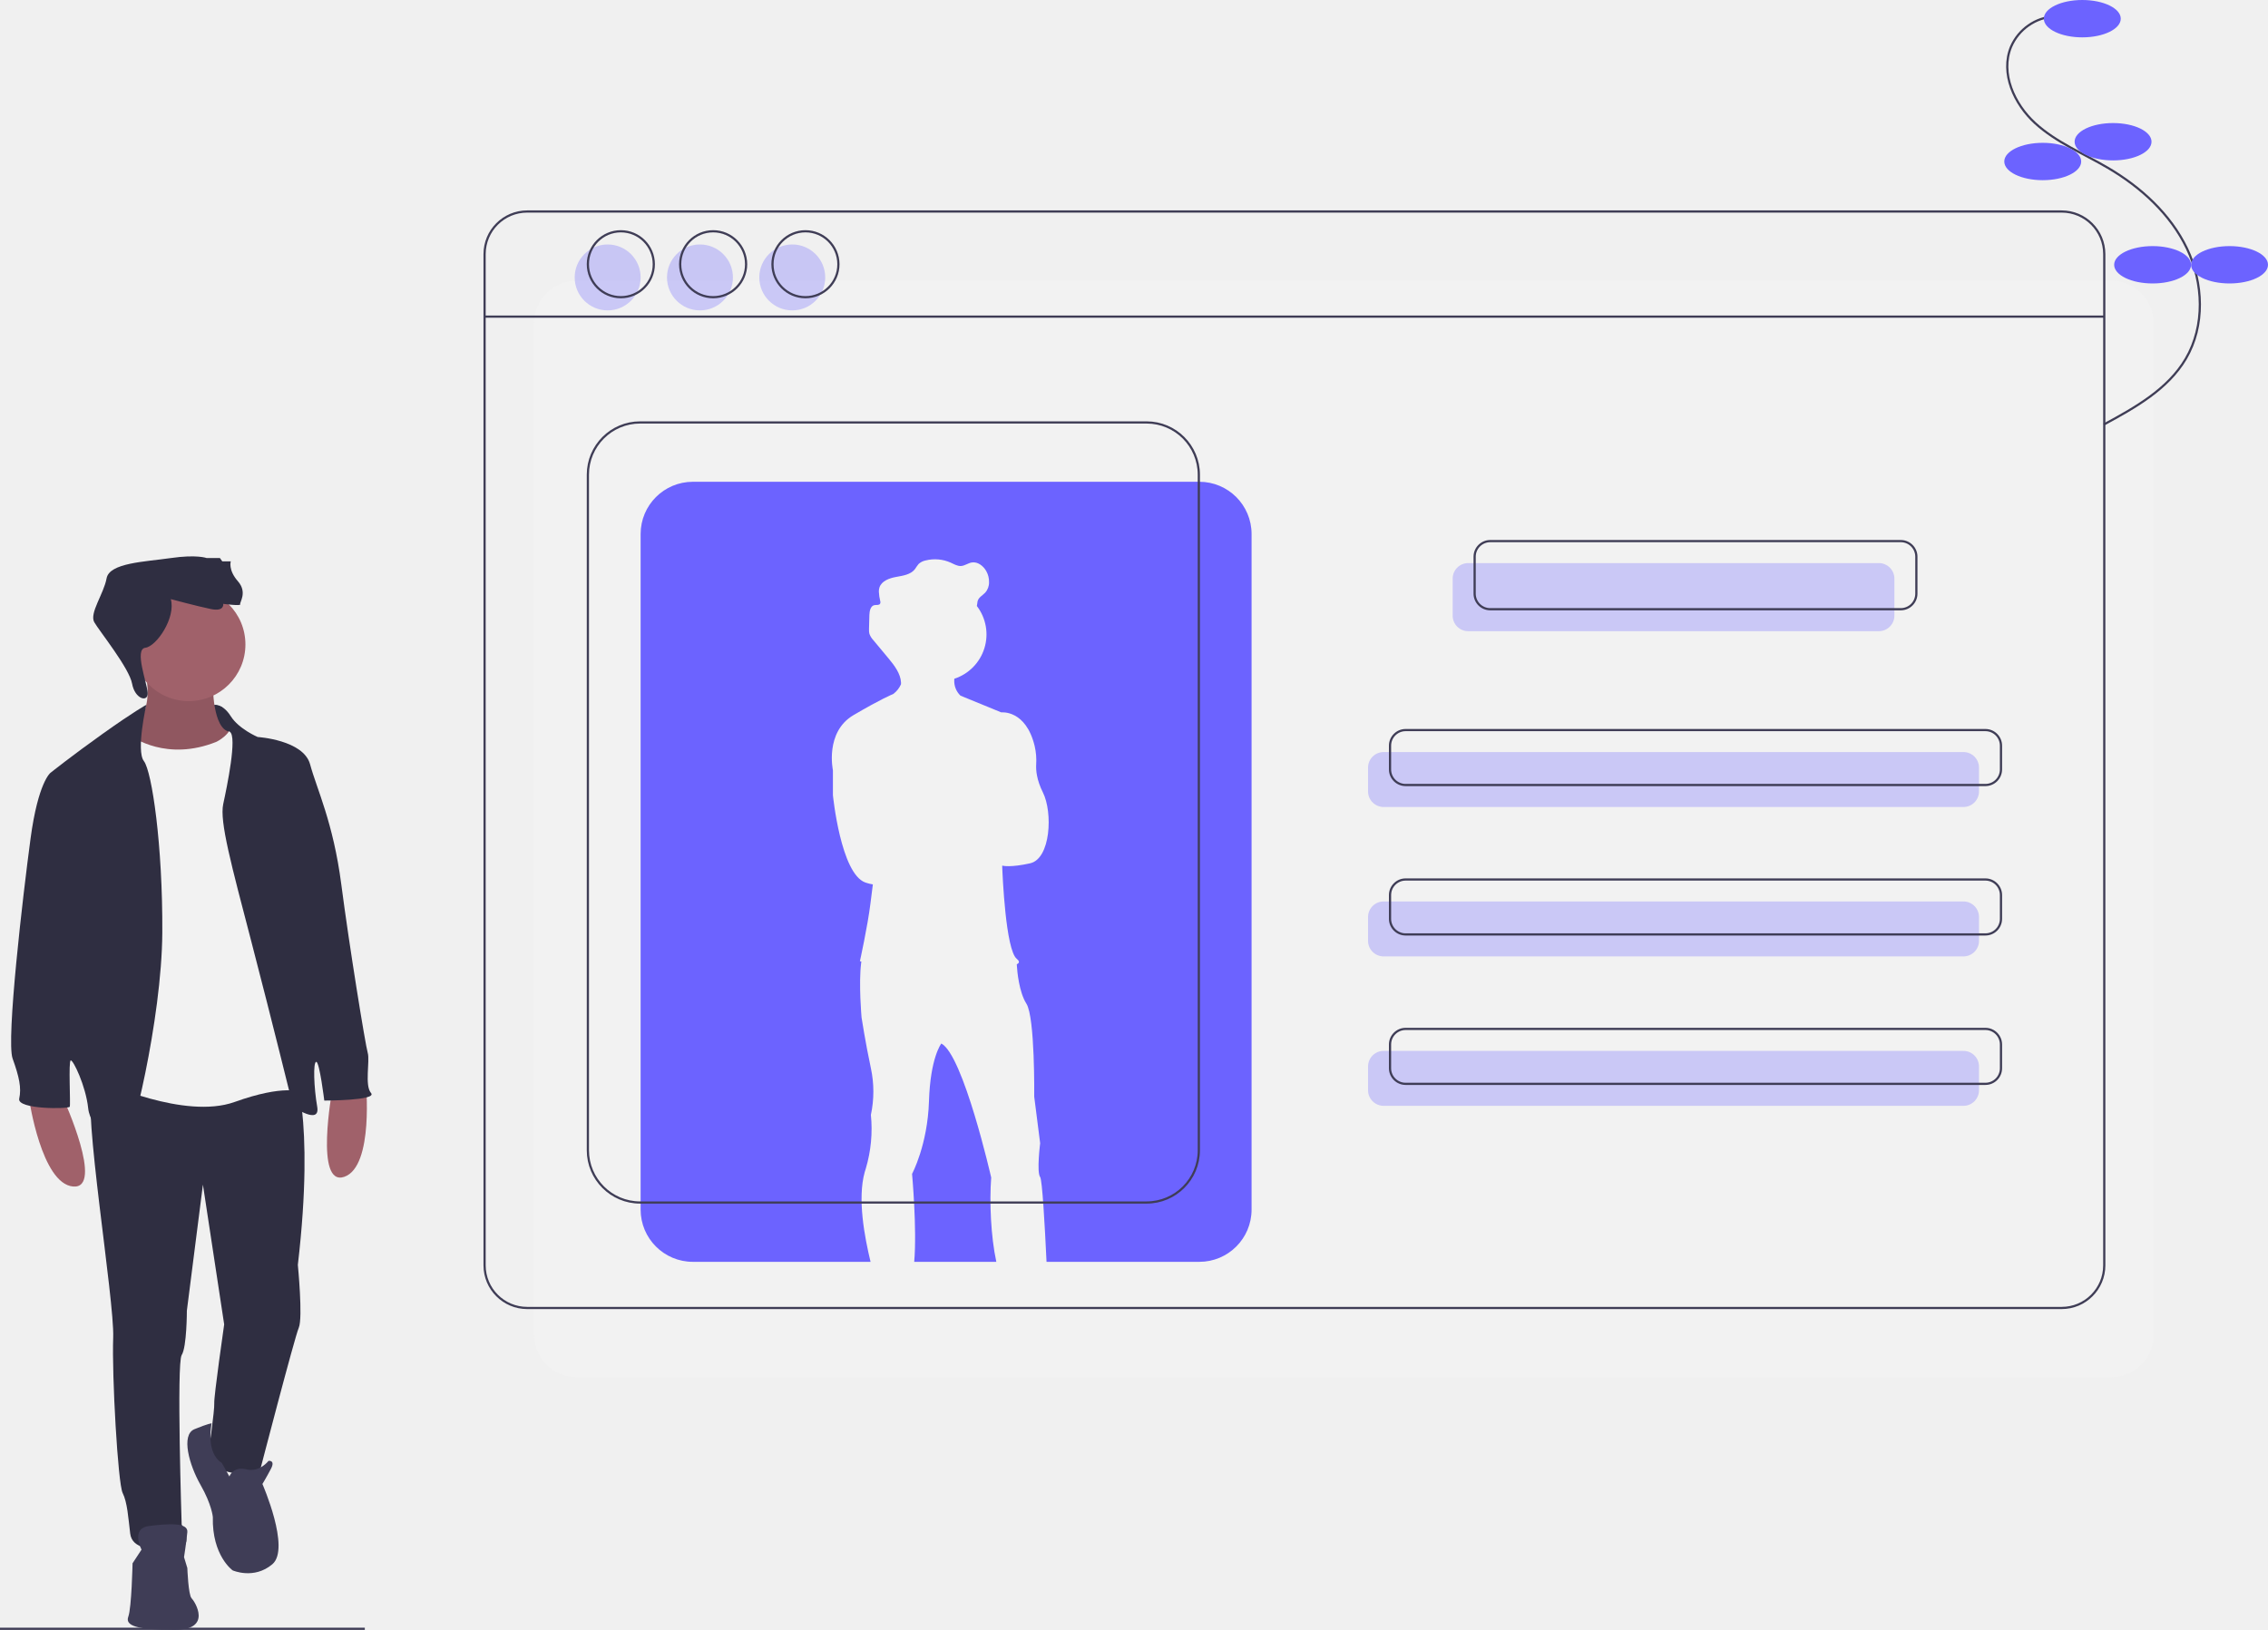
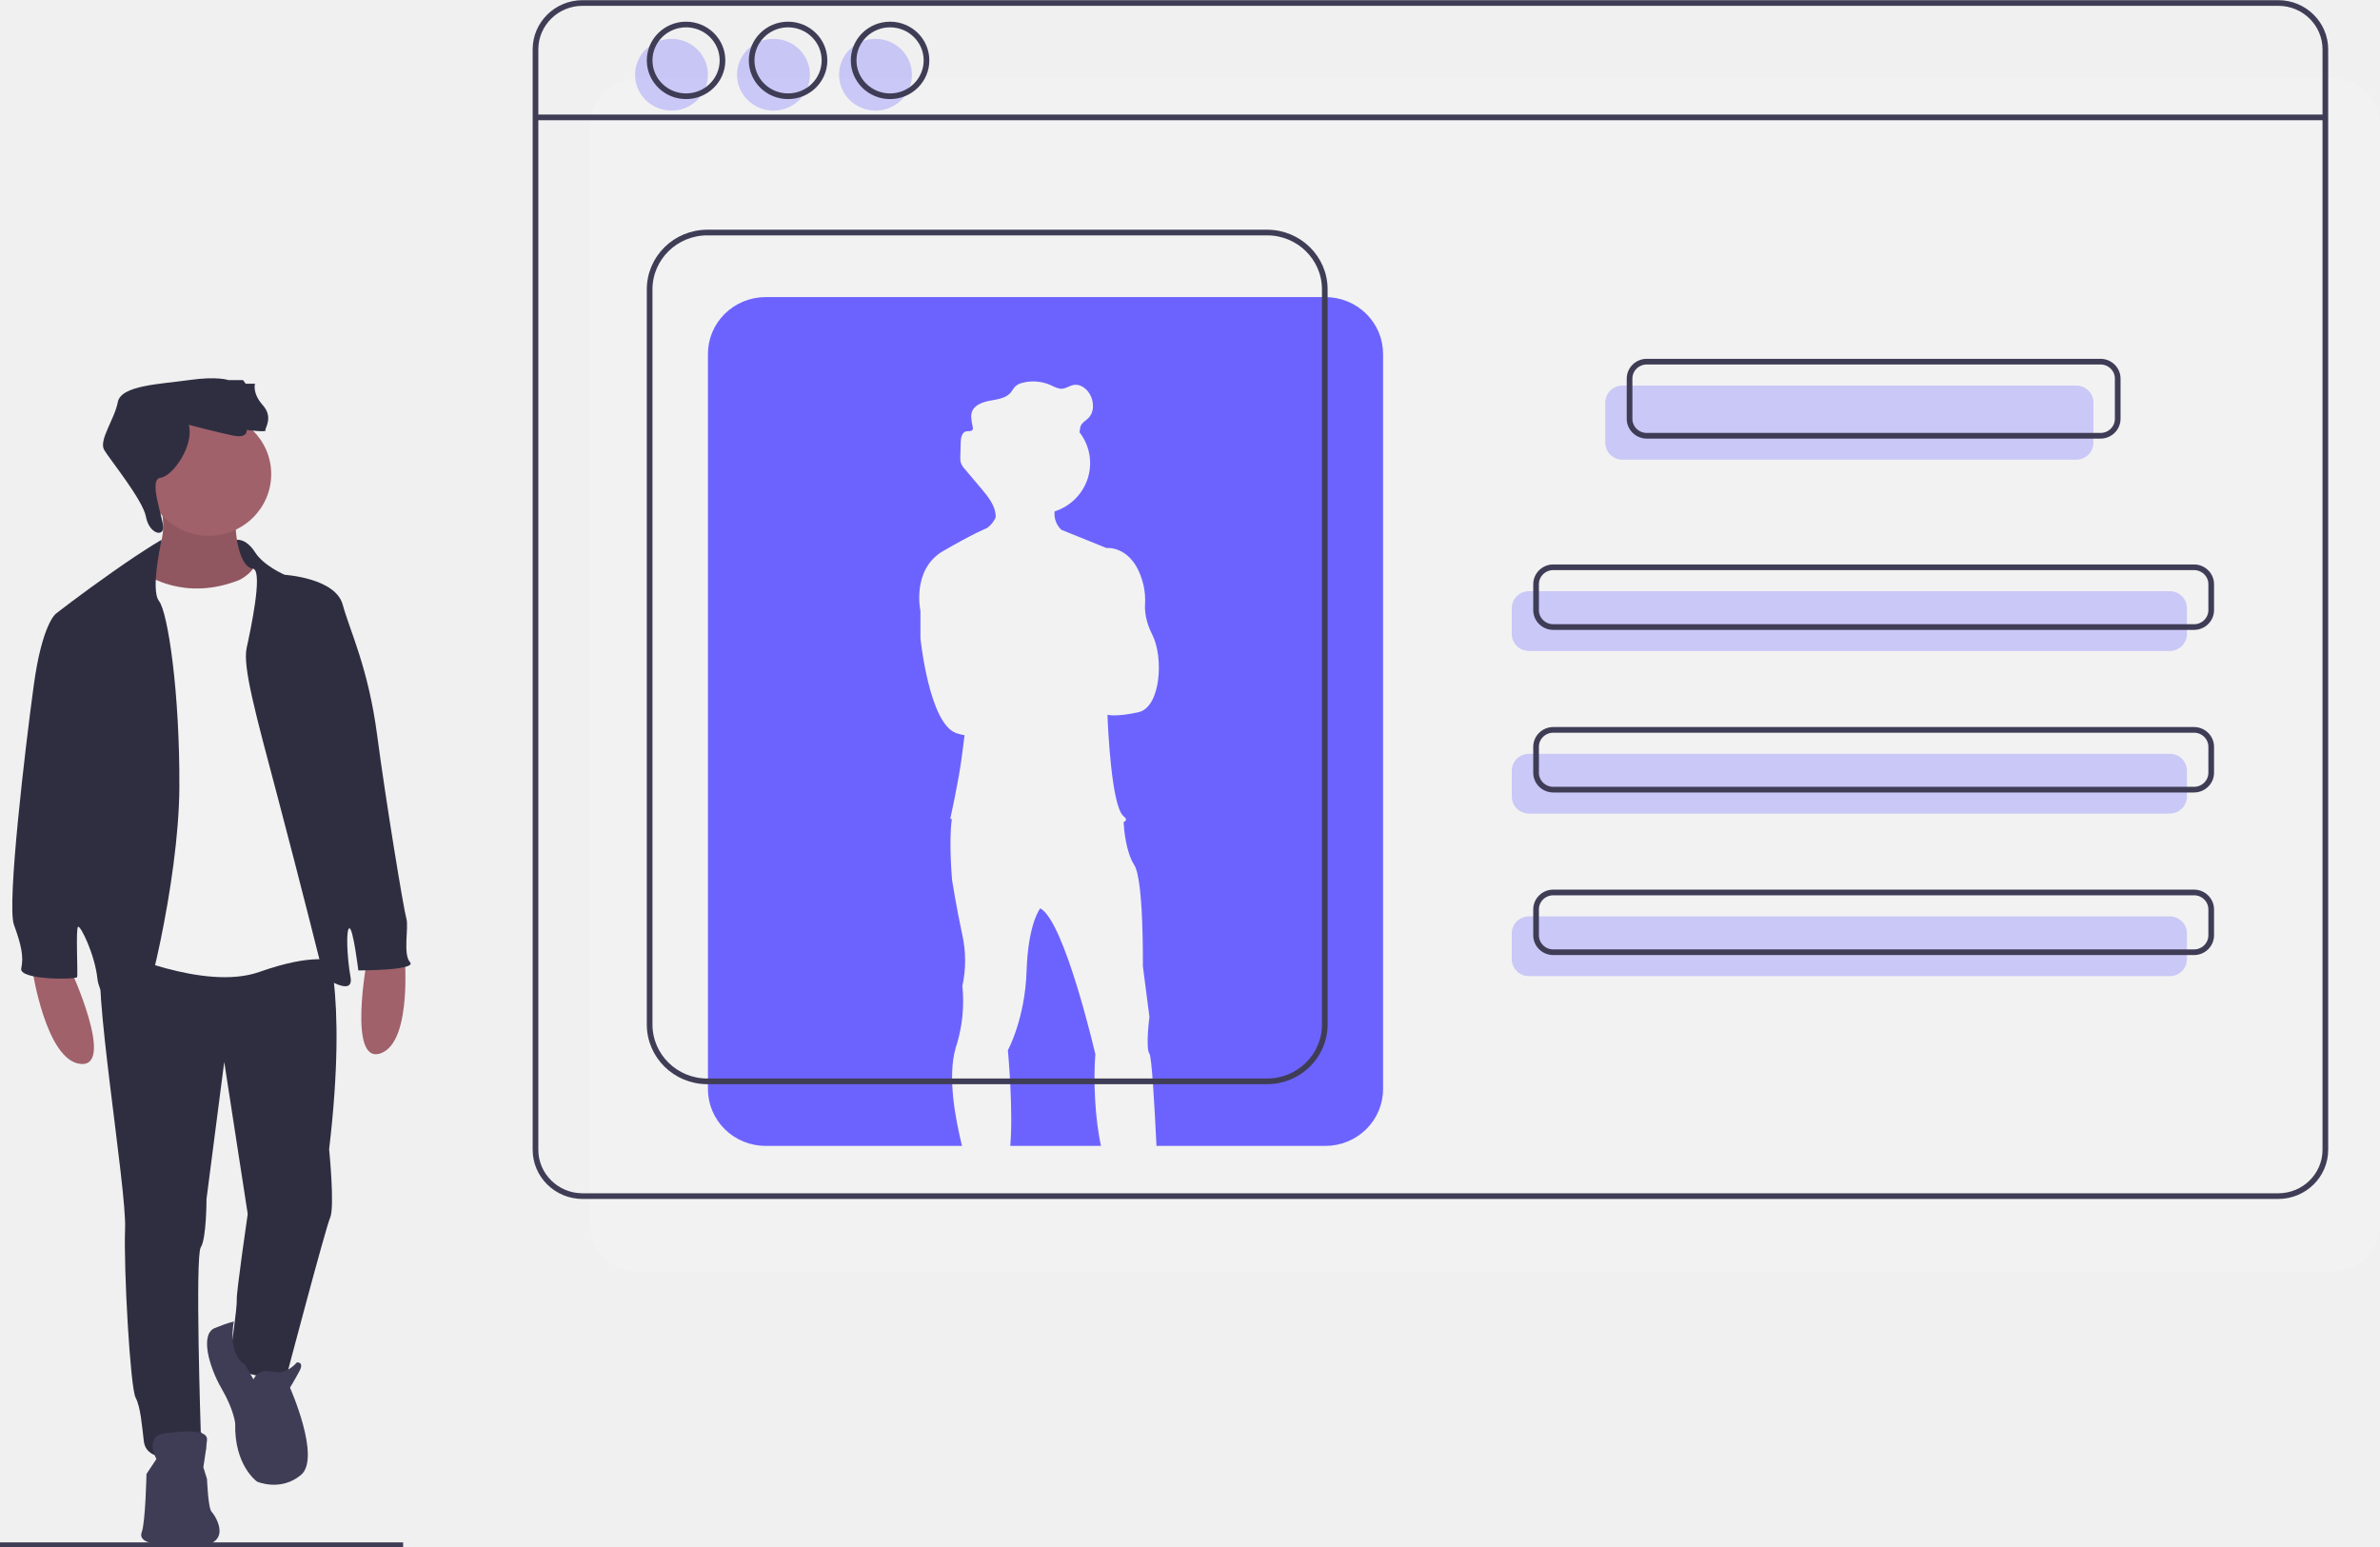
- <svg xmlns="http://www.w3.org/2000/svg" id="fe80fb2b-bcaf-407e-919b-306adc32f78b" data-name="Layer 1" width="1032" height="741.753" viewBox="0 0 1032 741.753">
-   <line y1="741.253" x2="166" y2="741.253" fill="none" stroke="#3f3d56" stroke-miterlimit="10" />
-   <rect x="243" y="127.753" width="737" height="499" rx="19.398" fill="#f2f2f2" />
-   <rect x="220.5" y="96.253" width="737" height="499" rx="19.398" fill="none" stroke="#3f3d56" stroke-miterlimit="10" />
-   <line x1="220.5" y1="144.093" x2="957.5" y2="144.093" fill="none" stroke="#3f3d56" stroke-miterlimit="10" />
-   <rect x="661" y="256.253" width="201" height="31" rx="7.093" fill="#6c63ff" opacity="0.3" />
-   <rect x="622.5" y="342.253" width="278" height="25" rx="7.093" fill="#6c63ff" opacity="0.3" />
-   <rect x="622.5" y="410.253" width="278" height="25" rx="7.093" fill="#6c63ff" opacity="0.3" />
-   <rect x="622.5" y="478.253" width="278" height="25" rx="7.093" fill="#6c63ff" opacity="0.3" />
-   <rect x="671" y="246.253" width="201" height="31" rx="7.093" fill="none" stroke="#3f3d56" stroke-miterlimit="10" />
-   <rect x="632.5" y="332.253" width="278" height="25" rx="7.093" fill="none" stroke="#3f3d56" stroke-miterlimit="10" />
-   <rect x="632.5" y="400.253" width="278" height="25" rx="7.093" fill="none" stroke="#3f3d56" stroke-miterlimit="10" />
-   <rect x="632.5" y="468.253" width="278" height="25" rx="7.093" fill="none" stroke="#3f3d56" stroke-miterlimit="10" />
-   <circle cx="276.5" cy="126.253" r="15" fill="#6c63ff" opacity="0.3" />
-   <circle cx="318.5" cy="126.253" r="15" fill="#6c63ff" opacity="0.3" />
-   <circle cx="360.5" cy="126.253" r="15" fill="#6c63ff" opacity="0.3" />
-   <circle cx="282.5" cy="120.253" r="15" fill="none" stroke="#3f3d56" stroke-miterlimit="10" />
-   <circle cx="324.5" cy="120.253" r="15" fill="none" stroke="#3f3d56" stroke-miterlimit="10" />
-   <circle cx="366.5" cy="120.253" r="15" fill="none" stroke="#3f3d56" stroke-miterlimit="10" />
-   <path d="M537.854,653.379c-2.511-11.568-3.177-27.369-2.333-38.36,0,0-12.698-55.786-22.69-60.991l-.003.003c-.153.197-5.002,6.554-5.617,26.224-.625,19.983-7.7,33.097-7.7,33.097s2.29,24.908.98,40.028Z" transform="translate(-84.5 -79.12639)" fill="#6c63ff" />
-   <path d="M630.228,298.379H399.772A23.772,23.772,0,0,0,376,322.151V629.607a23.772,23.772,0,0,0,23.772,23.772h80.855c-2.7-11.199-6.057-28.691-2.657-40.852l-.002-.008.002.005c.159-.568.327-1.127.516-1.67a63.497,63.497,0,0,0,2.292-24.354,50.609,50.609,0,0,0,0-21.232c-2.498-11.656-4.246-23.105-4.246-23.105s-1.377-15.402-.175-24.844c.027-.207.058-.404.087-.605-.424-.097-.662-.152-.662-.152s3.539-16.028,4.788-26.227c.295-2.408.683-5.46,1.103-8.715a20.94,20.94,0,0,1-3.393-.86c-11.24-3.955-14.779-39.758-14.779-39.758V429.656s-3.747-17.381,9.367-25.083c12.628-7.416,17.67-9.446,18.026-9.586.096-.069.19-.131.288-.207a11.061,11.061,0,0,0,3.29-4.234q.026-.429.012-.852c-.213-4.067-3.044-7.765-5.73-10.992q-3.437-4.129-6.873-8.257a8.072,8.072,0,0,1-1.77-2.865,6.604,6.604,0,0,1-.187-1.804q-.003-.337.004-.673.056-3.078.167-6.155c.064-1.792.516-4.054,2.271-4.422.913-.192,2.121.142,2.604-.656a1.565,1.565,0,0,0,.117-1.061c-.006.027-.007.054-.015.081-.006-.033-.012-.067-.018-.1a22.437,22.437,0,0,1-.651-4.386,5.842,5.842,0,0,1,.282-1.97c1.017-2.975,4.518-4.196,7.611-4.757,3.094-.561,6.567-1.044,8.508-3.517a26.951,26.951,0,0,1,1.689-2.374,6.63,6.63,0,0,1,3.166-1.597,17.498,17.498,0,0,1,11.506,1.021c1.496.683,3,1.602,4.641,1.498,1.705-.108,3.162-1.308,4.845-1.6,2.719-.472,5.319,1.566,6.659,3.978a9.851,9.851,0,0,1,1.233,5.023,6.912,6.912,0,0,1-1.764,4.741c-1.17,1.241-2.916,2.094-3.402,3.73-.198.666-.152,1.383-.327,2.055-.022.084-.057.162-.086.244.032.042.067.081.099.123a21.231,21.231,0,0,1-10.332,33.019c-.008.211-.016.421-.015.633a9.173,9.173,0,0,0,2.84,7.065l18.547,7.606s11.166-1.353,15.195,15.31a28.826,28.826,0,0,1,.69,8.457c-.146,2.513.195,6.936,3.057,12.66,4.579,9.159,3.539,30.182-5.828,32.264-8.872,1.972-12.324,1.143-12.664,1.05l-.02.368c.146,3.945,1.55,37.969,6.648,42.086,1.41,1.138,1.14,1.908-.016,2.426l.003.003s.009.219.031.612c.153,2.488.94,11.965,4.353,17.357,3.956,6.245,3.541,42.257,3.541,42.257l2.704,21.232s-1.664,13.114,0,15.402c.946,1.298,2.091,21.404,2.905,38.57h69.53A23.772,23.772,0,0,0,654,629.607V322.151A23.772,23.772,0,0,0,630.228,298.379Z" transform="translate(-84.5 -79.12639)" fill="#6c63ff" />
-   <rect x="267.5" y="192.253" width="278" height="355" rx="23.772" fill="none" stroke="#3f3d56" stroke-miterlimit="10" />
-   <path d="M185.324,400.757S176,398,174,401s2.727,24.748,2.727,24.748l20.546,1.249-7.17-18.107Z" transform="translate(-84.5 -79.12639)" fill="#2f2e41" />
-   <path d="M113.444,579.347s18.695,41.042,4.298,39.753-19.984-39.753-19.984-39.753Z" transform="translate(-84.5 -79.12639)" fill="#a0616a" />
-   <path d="M235.711,575.071s-8.201,44.348,5.455,39.611,9.764-43.409,9.764-43.409Z" transform="translate(-84.5 -79.12639)" fill="#a0616a" />
-   <path d="M181.347,390.466s-.215,20.629,7.736,21.703-4.513,12.033-4.513,12.033l-14.182,2.793L149.974,425.492l-9.025-11.604s15.901-7.521,9.025-30.943Z" transform="translate(-84.5 -79.12639)" fill="#a0616a" />
-   <path d="M181.347,390.466s-.215,20.629,7.736,21.703-4.513,12.033-4.513,12.033l-14.182,2.793L149.974,425.492l-9.025-11.604s15.901-7.521,9.025-30.943Z" transform="translate(-84.5 -79.12639)" opacity="0.1" />
-   <path d="M217.876,564.95s10.099,21.703,2.149,89.82c0,0,2.364,24.067.43,28.579s-17.835,65.754-17.835,65.754-20.414,4.513-23.207-9.025c0,0,2.793-19.339,2.579-22.348s4.513-35.885,4.513-35.885l-9.67-63.605-7.306,57.373s0,16.546-2.364,20.199,0,77.142,0,77.142,6.661,11.174-3.438,11.389-19.124-.215-19.984-7.306-1.289-14.182-3.438-18.48-4.942-53.505-4.298-70.696-14.182-105.507-9.455-114.747S217.876,564.95,217.876,564.95Z" transform="translate(-84.5 -79.12639)" fill="#2f2e41" />
-   <circle cx="85.888" cy="293.29" r="25.786" fill="#a0616a" />
-   <path d="M144.602,414.318s15.686,11.604,38.464,2.364c0,0,7.521-3.653,6.876-9.24s15.686,44.91,15.686,44.91l16.546,87.886-.86,35.885s-7.306-3.653-30.083,4.513-59.952-9.24-59.952-9.24l1.289-92.184,1.289-53.72,3.438-11.818S139.015,410.45,144.602,414.318Z" transform="translate(-84.5 -79.12639)" fill="#f2f2f2" />
-   <path d="M182.063,399.893s3.796-.617,7.449,5.185,12.248,9.455,12.248,9.455,20.843,1.289,23.852,12.463,10.529,26.43,14.182,54.58,10.959,73.06,12.033,76.713-1.504,14.827,1.504,18.265-21.273,3.438-21.273,3.438-2.149-17.62-3.653-17.62-1.074,11.818.43,20.414-10.959,0-10.959,0-9.67-39.323-18.91-74.779S184.355,452.997,186.074,445.046s6.446-30.728,3.008-32.877S182.063,399.893,182.063,399.893Z" transform="translate(-84.5 -79.12639)" fill="#2f2e41" />
-   <path d="M151.076,399.874s-5.614,3.055-19.796,13.155-23.852,17.835-23.852,17.835-5.587,4.298-9.025,29.868S87.229,552.487,90.237,560.867s4.083,13.323,3.008,18.265,22.563,4.727,22.992,3.653-.645-20.629.43-21.058,6.876,11.604,7.951,21.703,13.538,18.05,16.331,18.05,17.191-58.233,17.405-97.986-4.727-73.275-8.38-78.002S151.076,399.874,151.076,399.874Z" transform="translate(-84.5 -79.12639)" fill="#2f2e41" />
-   <path d="M188.867,751.037s1.719-4.727,7.736-3.223,10.099-3.868,10.099-3.868,3.223-.43,1.074,3.653-3.868,6.876-3.868,6.876,12.893,29.439,4.513,36.53-18.05,2.793-18.05,2.793-9.455-6.661-9.025-24.282c0,0-.43-5.587-5.587-14.612s-9.025-22.777-2.793-25.356,7.835-2.674,7.835-2.674-2.916,13.337,4.616,17.998Z" transform="translate(-84.5 -79.12639)" fill="#3f3d56" />
-   <path d="M148.9,784.344s-5.157-9.67,3.438-10.744,17.835-1.719,17.405,2.793-1.504,11.389-1.504,11.389l1.504,4.942s.43,12.248,1.934,13.752,9.67,14.397-7.736,14.397-22.563-1.934-21.058-6.017,1.934-24.282,1.934-24.282Z" transform="translate(-84.5 -79.12639)" fill="#3f3d56" />
-   <path d="M162.222,351.788s12.033,3.223,18.265,4.513,5.587-2.364,5.587-2.364,8.165,1.074,7.736.215,3.438-5.372-1.074-10.529-3.223-9.025-3.223-9.025h-3.868l-1.074-1.504h-6.017s-4.513-1.719-16.331,0-27.935,2.149-29.224,9.24-7.951,15.901-5.587,19.984,15.901,20.843,17.191,27.935,7.309,8.667,7.093,4.226-6.233-19.912-1.076-20.557S164.586,360.168,162.222,351.788Z" transform="translate(-84.5 -79.12639)" fill="#2f2e41" />
-   <path d="M1019.381,86.584a22.982,22.982,0,0,0-19.81,13.851c-4.954,11.974,1.424,26.039,10.999,34.77s21.874,13.722,33.048,20.282c15.01,8.811,28.497,21.043,36.007,36.744s8.309,35.15-.519,50.15c-8.194,13.922-23.093,22.255-37.302,29.94" transform="translate(-84.5 -79.12639)" fill="none" stroke="#3f3d56" stroke-miterlimit="10" />
-   <ellipse cx="947.5" cy="8.5" rx="17.5" ry="8.5" fill="#6c63ff" />
-   <ellipse cx="961.5" cy="64.5" rx="17.5" ry="8.5" fill="#6c63ff" />
-   <ellipse cx="929.5" cy="73.5" rx="17.5" ry="8.5" fill="#6c63ff" />
-   <ellipse cx="979.5" cy="120.5" rx="17.5" ry="8.5" fill="#6c63ff" />
-   <ellipse cx="1014.5" cy="120.5" rx="17.5" ry="8.5" fill="#6c63ff" />
+ <svg xmlns="http://www.w3.org/2000/svg" width="420" height="273" viewBox="0 0 420 273" fill="none">
+   <g clip-path="url(#clip0)">
+     <path d="M0 272.685H71.143" stroke="#3F3D56" stroke-miterlimit="10" />
+     <path d="M411.687 13.82H112.456C107.865 13.82 104.143 17.484 104.143 22.005V216.187C104.143 220.707 107.865 224.372 112.456 224.372H411.687C416.278 224.372 420 220.707 420 216.187V22.005C420 17.484 416.278 13.82 411.687 13.82Z" fill="#F2F2F2" />
+     <path d="M402.044 0.529H102.813C98.222 0.529 94.5 4.193 94.5 8.713V202.896C94.5 207.416 98.222 211.08 102.813 211.08H402.044C406.635 211.08 410.357 207.416 410.357 202.896V8.713C410.357 4.193 406.635 0.529 402.044 0.529Z" stroke="#3F3D56" stroke-miterlimit="10" />
+     <path d="M94.5 20.715H410.357" stroke="#3F3D56" stroke-miterlimit="10" />
+     <path opacity="0.3" d="M366.389 68.04H286.325C284.647 68.04 283.286 69.38 283.286 71.033V78.128C283.286 79.781 284.647 81.121 286.325 81.121H366.389C368.068 81.121 369.429 79.781 369.429 78.128V71.033C369.429 69.38 368.068 68.04 366.389 68.04Z" fill="#6C63FF" />
+     <path opacity="0.3" d="M382.889 104.328H269.825C268.147 104.328 266.786 105.668 266.786 107.32V111.884C266.786 113.536 268.147 114.876 269.825 114.876H382.889C384.568 114.876 385.929 113.536 385.929 111.884V107.32C385.929 105.668 384.568 104.328 382.889 104.328Z" fill="#6C63FF" />
+     <path opacity="0.3" d="M382.889 133.02H269.825C268.147 133.02 266.786 134.36 266.786 136.013V140.576C266.786 142.229 268.147 143.569 269.825 143.569H382.889C384.568 143.569 385.929 142.229 385.929 140.576V136.013C385.929 134.36 384.568 133.02 382.889 133.02Z" fill="#6C63FF" />
+     <path opacity="0.3" d="M382.889 161.713H269.825C268.147 161.713 266.786 163.052 266.786 164.705V169.269C266.786 170.921 268.147 172.261 269.825 172.261H382.889C384.568 172.261 385.929 170.921 385.929 169.269V164.705C385.929 163.052 384.568 161.713 382.889 161.713Z" fill="#6C63FF" />
+     <path d="M370.675 63.821H290.611C288.932 63.821 287.571 65.161 287.571 66.813V73.908C287.571 75.561 288.932 76.901 290.611 76.901H370.675C372.353 76.901 373.714 75.561 373.714 73.908V66.813C373.714 65.161 372.353 63.821 370.675 63.821Z" stroke="#3F3D56" stroke-miterlimit="10" />
+     <path d="M387.175 100.108H274.111C272.432 100.108 271.071 101.448 271.071 103.101V107.664C271.071 109.317 272.432 110.657 274.111 110.657H387.175C388.853 110.657 390.214 109.317 390.214 107.664V103.101C390.214 101.448 388.853 100.108 387.175 100.108Z" stroke="#3F3D56" stroke-miterlimit="10" />
+     <path d="M387.175 128.801H274.111C272.432 128.801 271.071 130.14 271.071 131.793V136.357C271.071 138.009 272.432 139.349 274.111 139.349H387.175C388.853 139.349 390.214 138.009 390.214 136.357V131.793C390.214 130.14 388.853 128.801 387.175 128.801Z" stroke="#3F3D56" stroke-miterlimit="10" />
+     <path d="M387.175 157.493H274.111C272.432 157.493 271.071 158.833 271.071 160.486V165.049C271.071 166.702 272.432 168.042 274.111 168.042H387.175C388.853 168.042 390.214 166.702 390.214 165.049V160.486C390.214 158.833 388.853 157.493 387.175 157.493Z" stroke="#3F3D56" stroke-miterlimit="10" />
+     <path opacity="0.3" d="M118.5 19.516C122.05 19.516 124.929 16.683 124.929 13.187C124.929 9.691 122.05 6.858 118.5 6.858C114.95 6.858 112.071 9.691 112.071 13.187C112.071 16.683 114.95 19.516 118.5 19.516Z" fill="#6C63FF" />
+     <path opacity="0.3" d="M136.5 19.516C140.05 19.516 142.929 16.683 142.929 13.187C142.929 9.691 140.05 6.858 136.5 6.858C132.95 6.858 130.071 9.691 130.071 13.187C130.071 16.683 132.95 19.516 136.5 19.516Z" fill="#6C63FF" />
+     <path opacity="0.3" d="M154.5 19.516C158.05 19.516 160.929 16.683 160.929 13.187C160.929 9.691 158.05 6.858 154.5 6.858C150.95 6.858 148.071 9.691 148.071 13.187C148.071 16.683 150.95 19.516 154.5 19.516Z" fill="#6C63FF" />
+     <path d="M121.071 16.985C124.622 16.985 127.5 14.151 127.5 10.655C127.5 7.16 124.622 4.326 121.071 4.326C117.521 4.326 114.643 7.16 114.643 10.655C114.643 14.151 117.521 16.985 121.071 16.985Z" stroke="#3F3D56" stroke-miterlimit="10" />
+     <path d="M139.071 16.985C142.622 16.985 145.5 14.151 145.5 10.655C145.5 7.16 142.622 4.326 139.071 4.326C135.521 4.326 132.643 7.16 132.643 10.655C132.643 14.151 135.521 16.985 139.071 16.985Z" stroke="#3F3D56" stroke-miterlimit="10" />
+     <path d="M157.071 16.985C160.622 16.985 163.5 14.151 163.5 10.655C163.5 7.16 160.622 4.326 157.071 4.326C153.521 4.326 150.643 7.16 150.643 10.655C150.643 14.151 153.521 16.985 157.071 16.985Z" stroke="#3F3D56" stroke-miterlimit="10" />
+     <path d="M194.295 202.219C193.218 197.338 192.933 190.671 193.295 186.033C193.295 186.033 187.853 162.494 183.571 160.298L183.569 160.3C183.504 160.383 181.426 163.065 181.162 171.365C180.894 179.797 177.862 185.33 177.862 185.33C177.862 185.33 178.843 195.84 178.282 202.219L194.295 202.219Z" fill="#6C63FF" />
+     <path d="M233.884 52.428H135.116C133.779 52.428 132.454 52.688 131.218 53.192C129.982 53.696 128.859 54.435 127.913 55.366C126.967 56.297 126.216 57.403 125.704 58.62C125.192 59.837 124.929 61.141 124.929 62.459V192.189C124.929 193.506 125.192 194.811 125.704 196.028C126.216 197.245 126.967 198.35 127.913 199.282C128.859 200.213 129.982 200.952 131.218 201.456C132.454 201.96 133.779 202.219 135.116 202.219H169.769C168.611 197.494 167.173 190.114 168.63 184.982L168.629 184.979L168.63 184.981C168.698 184.741 168.77 184.505 168.851 184.276C169.852 180.946 170.186 177.455 169.833 174C170.477 171.047 170.477 167.994 169.833 165.041C168.763 160.123 168.014 155.292 168.014 155.292C168.014 155.292 167.423 148.793 167.939 144.809C167.95 144.721 167.963 144.638 167.976 144.553C167.794 144.513 167.692 144.489 167.692 144.489C167.692 144.489 169.209 137.726 169.744 133.423C169.87 132.407 170.036 131.119 170.216 129.745C169.722 129.665 169.236 129.543 168.762 129.382C163.945 127.714 162.429 112.607 162.429 112.607V107.82C162.429 107.82 160.823 100.486 166.443 97.237C171.855 94.107 174.016 93.251 174.168 93.192C174.21 93.163 174.25 93.136 174.292 93.104C174.904 92.632 175.388 92.018 175.702 91.318C175.709 91.197 175.711 91.077 175.707 90.958C175.616 89.242 174.403 87.682 173.251 86.32C172.269 85.159 171.287 83.997 170.306 82.836C169.969 82.49 169.711 82.078 169.547 81.627C169.485 81.378 169.458 81.122 169.467 80.866C169.466 80.771 169.466 80.677 169.468 80.582C169.484 79.716 169.508 78.85 169.54 77.985C169.568 77.228 169.761 76.274 170.513 76.119C170.904 76.038 171.422 76.179 171.629 75.842C171.699 75.703 171.716 75.545 171.679 75.395C171.677 75.406 171.676 75.418 171.673 75.429C171.67 75.415 171.668 75.4 171.665 75.386C171.51 74.78 171.417 74.16 171.386 73.536C171.378 73.254 171.419 72.973 171.507 72.704C171.943 71.449 173.443 70.934 174.769 70.697C176.095 70.46 177.583 70.257 178.416 69.213C178.638 68.867 178.88 68.532 179.139 68.212C179.521 67.87 179.99 67.637 180.496 67.538C182.142 67.128 183.881 67.28 185.427 67.969C186.069 68.257 186.713 68.645 187.417 68.601C188.147 68.555 188.772 68.049 189.493 67.926C190.658 67.727 191.772 68.586 192.347 69.604C192.711 70.252 192.894 70.984 192.875 71.724C192.889 72.461 192.619 73.176 192.119 73.724C191.618 74.248 190.869 74.608 190.661 75.298C190.576 75.579 190.596 75.882 190.521 76.165C190.511 76.201 190.496 76.234 190.484 76.268C190.498 76.285 190.513 76.302 190.526 76.32C191.404 77.458 191.992 78.786 192.241 80.194C192.491 81.601 192.395 83.047 191.962 84.41C191.528 85.774 190.77 87.016 189.75 88.032C188.73 89.048 187.478 89.809 186.098 90.252C186.095 90.341 186.091 90.43 186.092 90.519C186.066 91.073 186.161 91.626 186.371 92.14C186.581 92.654 186.901 93.118 187.309 93.5L195.258 96.71C195.258 96.71 200.043 96.138 201.77 103.169C202.047 104.338 202.146 105.541 202.065 106.738C202.003 107.798 202.149 109.664 203.376 112.08C205.338 115.944 204.892 124.815 200.878 125.693C197.075 126.525 195.596 126.176 195.45 126.137L195.442 126.292C195.504 127.956 196.106 142.313 198.291 144.05C198.895 144.53 198.779 144.855 198.284 145.074L198.285 145.075C198.285 145.075 198.289 145.167 198.298 145.333C198.364 146.383 198.701 150.382 200.164 152.657C201.859 155.292 201.681 170.487 201.681 170.487L202.84 179.446C202.84 179.446 202.127 184.979 202.84 185.945C203.245 186.493 203.736 194.976 204.085 202.219H233.884C236.586 202.219 239.177 201.163 241.087 199.282C242.998 197.401 244.071 194.849 244.071 192.189V62.459C244.071 61.141 243.808 59.837 243.296 58.62C242.784 57.403 242.033 56.297 241.087 55.366C240.141 54.435 239.018 53.696 237.782 53.192C236.546 52.688 235.221 52.428 233.884 52.428V52.428Z" fill="#6C63FF" />
+     <path d="M223.598 41.036H124.831C119.204 41.036 114.643 45.526 114.643 51.066V180.797C114.643 186.336 119.204 190.827 124.831 190.827H223.598C229.224 190.827 233.786 186.336 233.786 180.797V51.066C233.786 45.526 229.224 41.036 223.598 41.036Z" stroke="#3F3D56" stroke-miterlimit="10" />
+     <path d="M43.21 95.626C43.21 95.626 39.214 94.463 38.357 95.729C37.5 96.995 39.526 106.171 39.526 106.171L48.331 106.698L45.258 99.058L43.21 95.626Z" fill="#2F2E41" />
+     <path d="M12.405 170.982C12.405 170.982 20.417 188.3 14.246 187.756C8.076 187.212 5.682 170.982 5.682 170.982H12.405Z" fill="#A0616A" />
+     <path d="M64.805 169.178C64.805 169.178 61.29 187.89 67.143 185.891C72.996 183.893 71.328 167.575 71.328 167.575L64.805 169.178Z" fill="#A0616A" />
+     <path d="M41.506 91.284C41.506 91.284 41.414 99.988 44.821 100.442C48.228 100.895 42.887 105.519 42.887 105.519L36.809 106.698L28.06 106.063L24.192 101.167C24.192 101.167 31.007 97.994 28.06 88.111L41.506 91.284Z" fill="#A0616A" />
+     <path opacity="0.1" d="M41.506 91.284C41.506 91.284 41.414 99.988 44.821 100.442C48.228 100.895 42.887 105.519 42.887 105.519L36.809 106.698L28.06 106.063L24.192 101.167C24.192 101.167 31.007 97.994 28.06 88.111L41.506 91.284Z" fill="black" />
+     <path d="M57.161 164.907C57.161 164.907 61.49 174.065 58.082 202.806C58.082 202.806 59.095 212.961 58.266 214.865C57.438 216.769 50.623 242.61 50.623 242.61C50.623 242.61 41.874 244.514 40.677 238.802C40.677 238.802 41.874 230.642 41.782 229.372C41.69 228.103 43.716 214.231 43.716 214.231L39.572 187.393L36.441 211.601C36.441 211.601 36.441 218.583 35.428 220.124C34.415 221.666 35.428 252.674 35.428 252.674C35.428 252.674 38.282 257.389 33.954 257.48C29.626 257.57 25.758 257.389 25.39 254.397C25.021 251.405 24.837 248.413 23.916 246.599C22.995 244.786 21.798 224.023 22.074 216.769C22.351 209.516 15.996 172.251 18.022 168.352C20.048 164.454 57.161 164.907 57.161 164.907Z" fill="#2F2E41" />
+     <path d="M36.809 94.548C42.912 94.548 47.86 89.677 47.86 83.668C47.86 77.659 42.912 72.788 36.809 72.788C30.706 72.788 25.758 77.659 25.758 83.668C25.758 89.677 30.706 94.548 36.809 94.548Z" fill="#A0616A" />
+     <path d="M25.758 101.348C25.758 101.348 32.481 106.244 42.242 102.346C42.242 102.346 45.466 100.804 45.189 98.447C44.913 96.09 51.912 117.397 51.912 117.397L59.003 154.48L58.635 169.622C58.635 169.622 55.504 168.08 45.742 171.526C35.98 174.971 20.048 167.627 20.048 167.627L20.601 128.73L21.153 106.063L22.627 101.076C22.627 101.076 23.364 99.716 25.758 101.348Z" fill="#F2F2F2" />
+     <path d="M41.813 95.262C41.813 95.262 43.44 95.001 45.005 97.45C46.571 99.898 50.254 101.439 50.254 101.439C50.254 101.439 59.187 101.983 60.477 106.698C61.766 111.413 64.989 117.85 66.555 129.728C68.12 141.605 71.251 160.555 71.712 162.096C72.172 163.638 71.067 168.352 72.356 169.803C73.646 171.254 63.239 171.254 63.239 171.254C63.239 171.254 62.319 163.819 61.674 163.819C61.029 163.819 61.213 168.806 61.858 172.433C62.503 176.059 57.161 172.433 57.161 172.433C57.161 172.433 53.017 155.84 49.057 140.88C45.097 125.92 42.795 117.669 43.532 114.314C44.268 110.959 46.294 101.348 44.821 100.442C43.347 99.535 41.813 95.262 41.813 95.262Z" fill="#2F2E41" />
+     <path d="M28.532 95.254C28.532 95.254 26.126 96.543 20.048 100.804C13.97 105.066 9.826 108.33 9.826 108.33C9.826 108.33 7.432 110.143 5.958 120.933C4.485 131.722 1.169 159.648 2.459 163.184C3.748 166.72 4.208 168.806 3.748 170.891C3.288 172.977 13.418 172.886 13.602 172.433C13.786 171.979 13.326 163.728 13.786 163.547C14.246 163.366 16.733 168.443 17.193 172.705C17.654 176.966 22.995 180.321 24.192 180.321C25.39 180.321 31.56 155.749 31.652 138.976C31.744 122.202 29.626 108.058 28.06 106.063C26.495 104.068 28.532 95.254 28.532 95.254Z" fill="#2F2E41" />
+     <path d="M44.729 243.426C44.729 243.426 45.466 241.431 48.044 242.066C50.623 242.701 52.373 240.434 52.373 240.434C52.373 240.434 53.754 240.253 52.833 241.975C51.912 243.698 51.175 244.877 51.175 244.877C51.175 244.877 56.701 257.298 53.109 260.29C49.518 263.282 45.374 261.469 45.374 261.469C45.374 261.469 41.322 258.658 41.506 251.224C41.506 251.224 41.322 248.866 39.111 245.058C36.901 241.25 35.243 235.447 37.914 234.359C40.585 233.271 41.272 233.231 41.272 233.231C41.272 233.231 40.023 238.858 43.251 240.825L44.729 243.426Z" fill="#3F3D56" />
+     <path d="M27.6 257.48C27.6 257.48 25.39 253.4 29.073 252.946C32.757 252.493 36.717 252.221 36.533 254.125C36.349 256.029 35.888 258.93 35.888 258.93L36.533 261.016C36.533 261.016 36.717 266.184 37.362 266.819C38.006 267.453 41.506 272.893 34.046 272.893C26.587 272.893 24.377 272.077 25.021 270.355C25.666 268.632 25.85 260.109 25.85 260.109L27.6 257.48Z" fill="#3F3D56" />
+     <path d="M33.309 74.964C33.309 74.964 38.467 76.324 41.137 76.868C43.808 77.412 43.532 75.871 43.532 75.871C43.532 75.871 47.031 76.324 46.847 75.961C46.663 75.599 48.321 73.694 46.387 71.518C44.453 69.342 45.005 67.71 45.005 67.71H43.347L42.887 67.076H40.309C40.309 67.076 38.375 66.35 33.309 67.076C28.244 67.801 21.337 67.982 20.785 70.974C20.232 73.966 17.378 77.684 18.391 79.407C19.404 81.129 25.205 88.201 25.758 91.194C26.311 94.186 28.89 94.85 28.798 92.977C28.705 91.103 26.126 84.575 28.337 84.303C30.547 84.031 34.322 78.5 33.309 74.964Z" fill="#2F2E41" />
+   </g>
+   <defs>
+     <clipPath id="clip0">
+       <rect width="420" height="273" fill="white" />
+     </clipPath>
+   </defs>
</svg>
